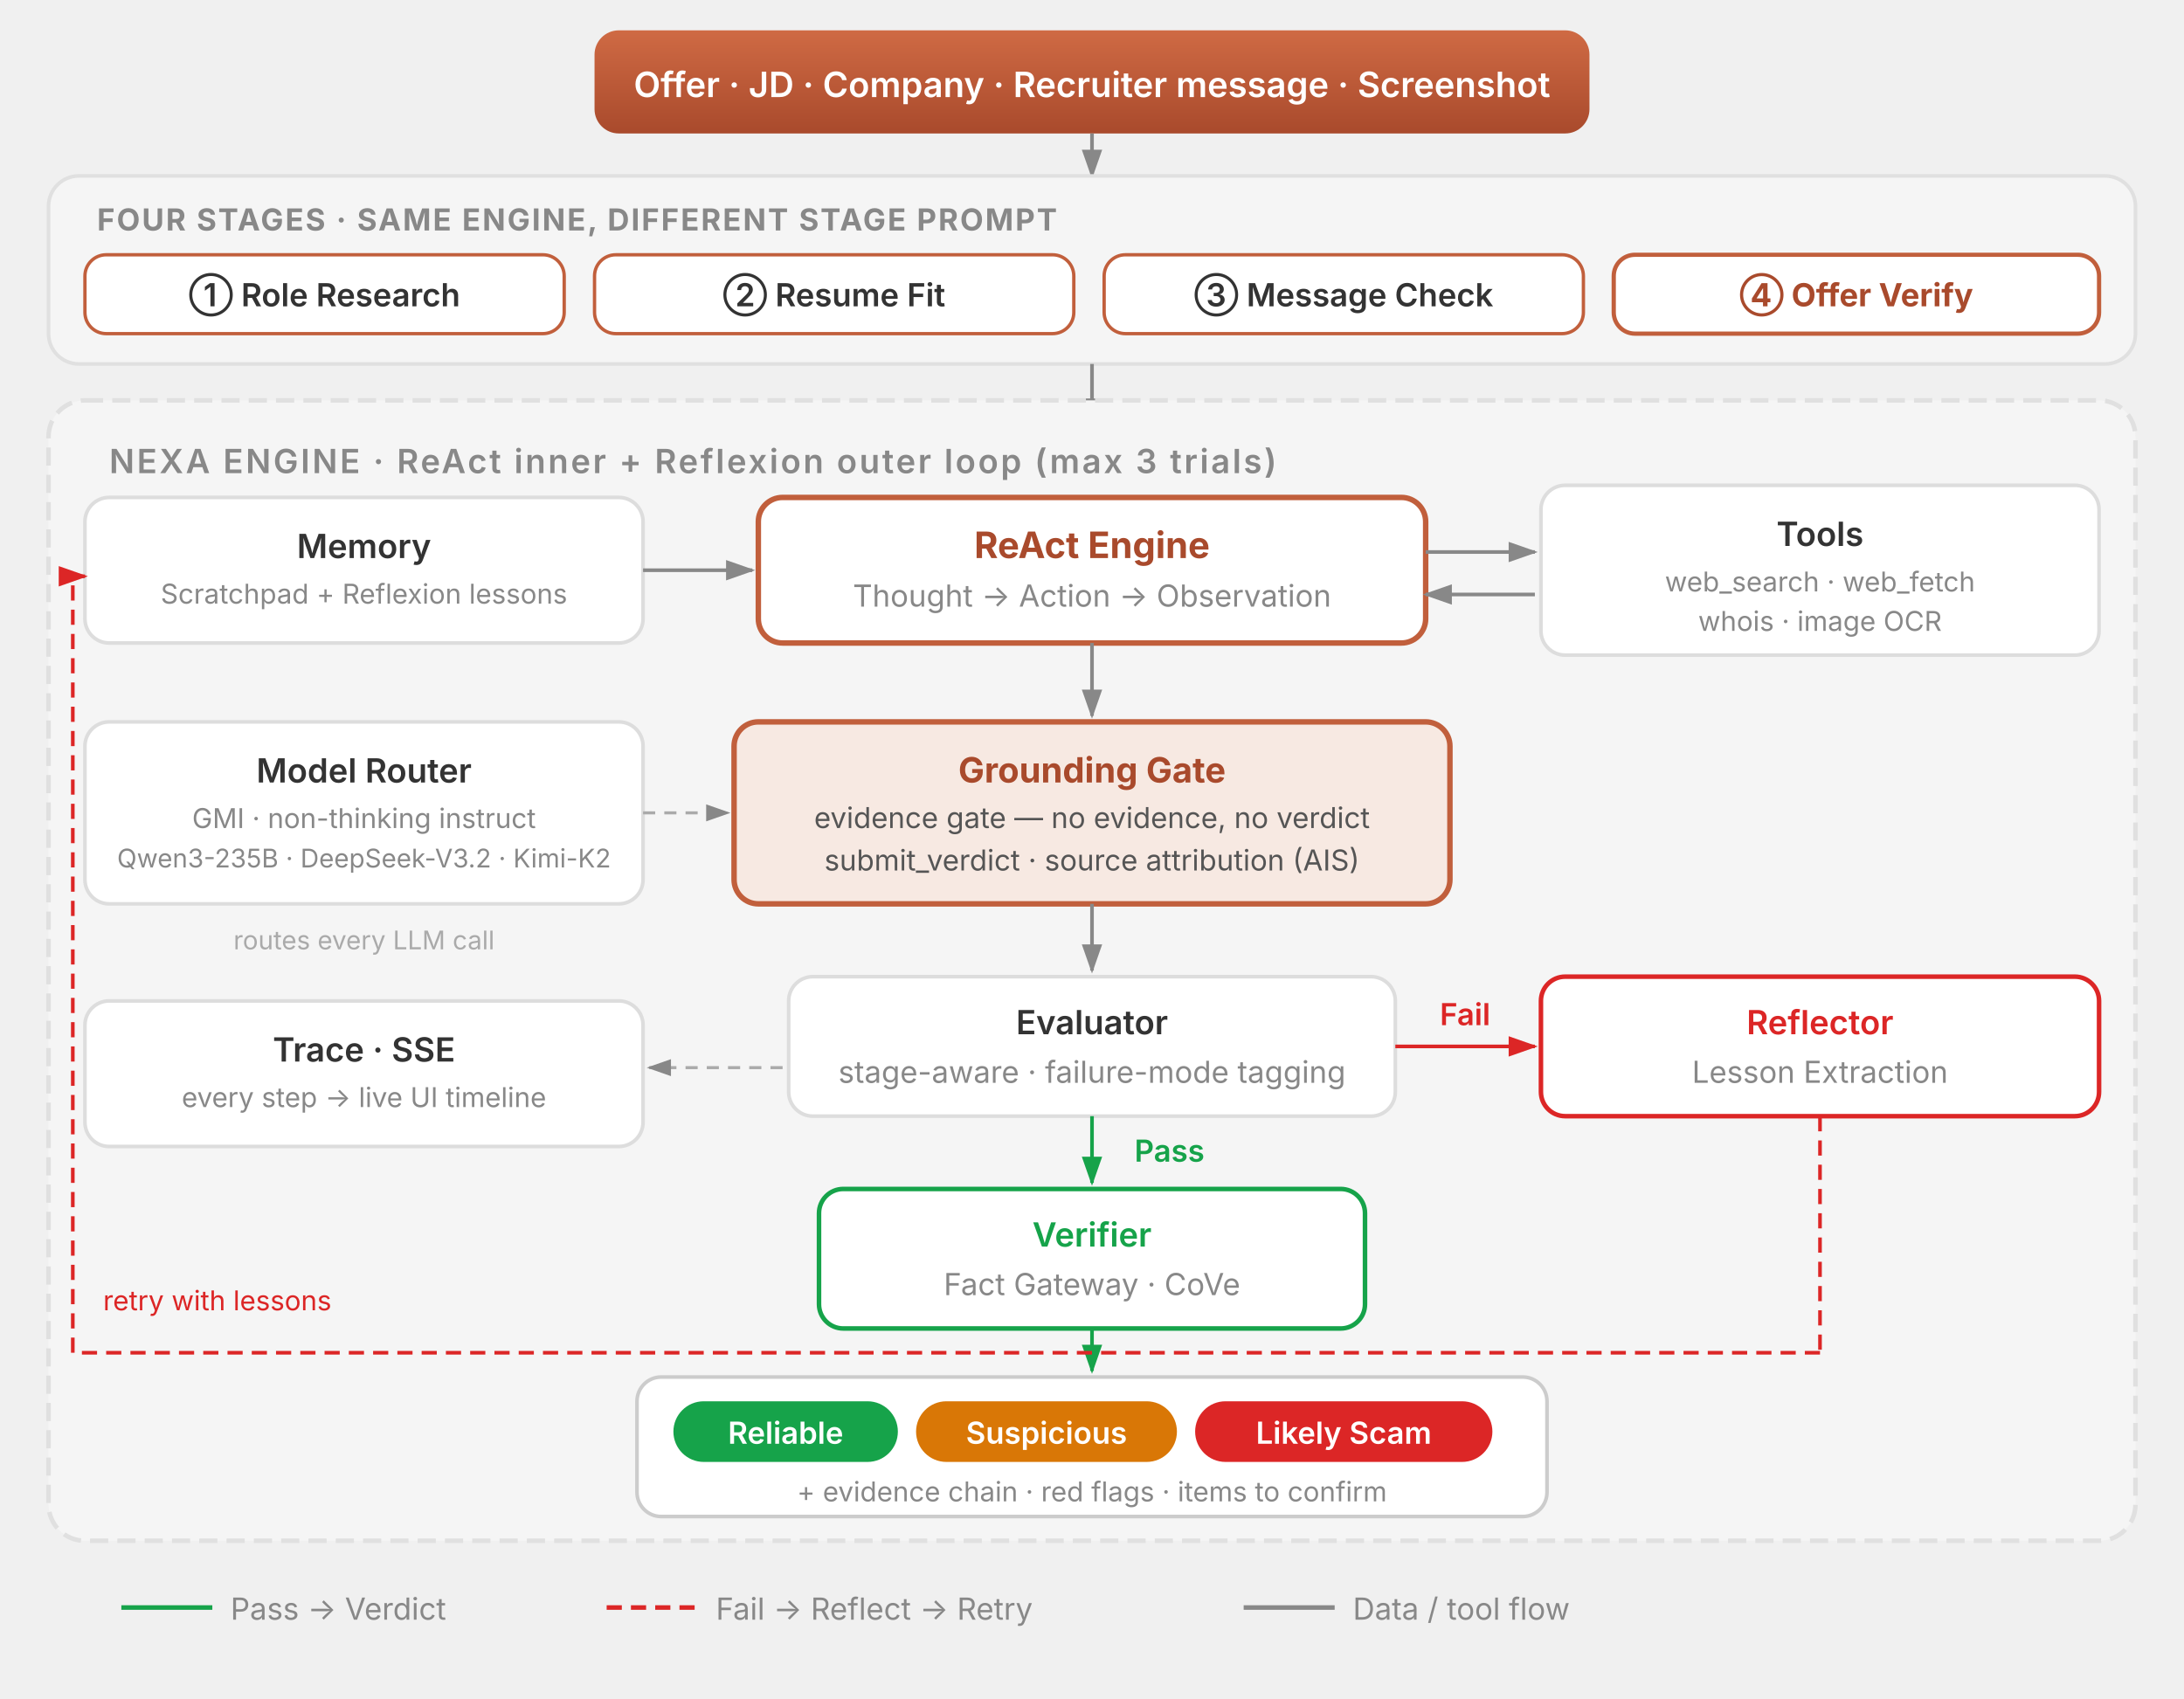
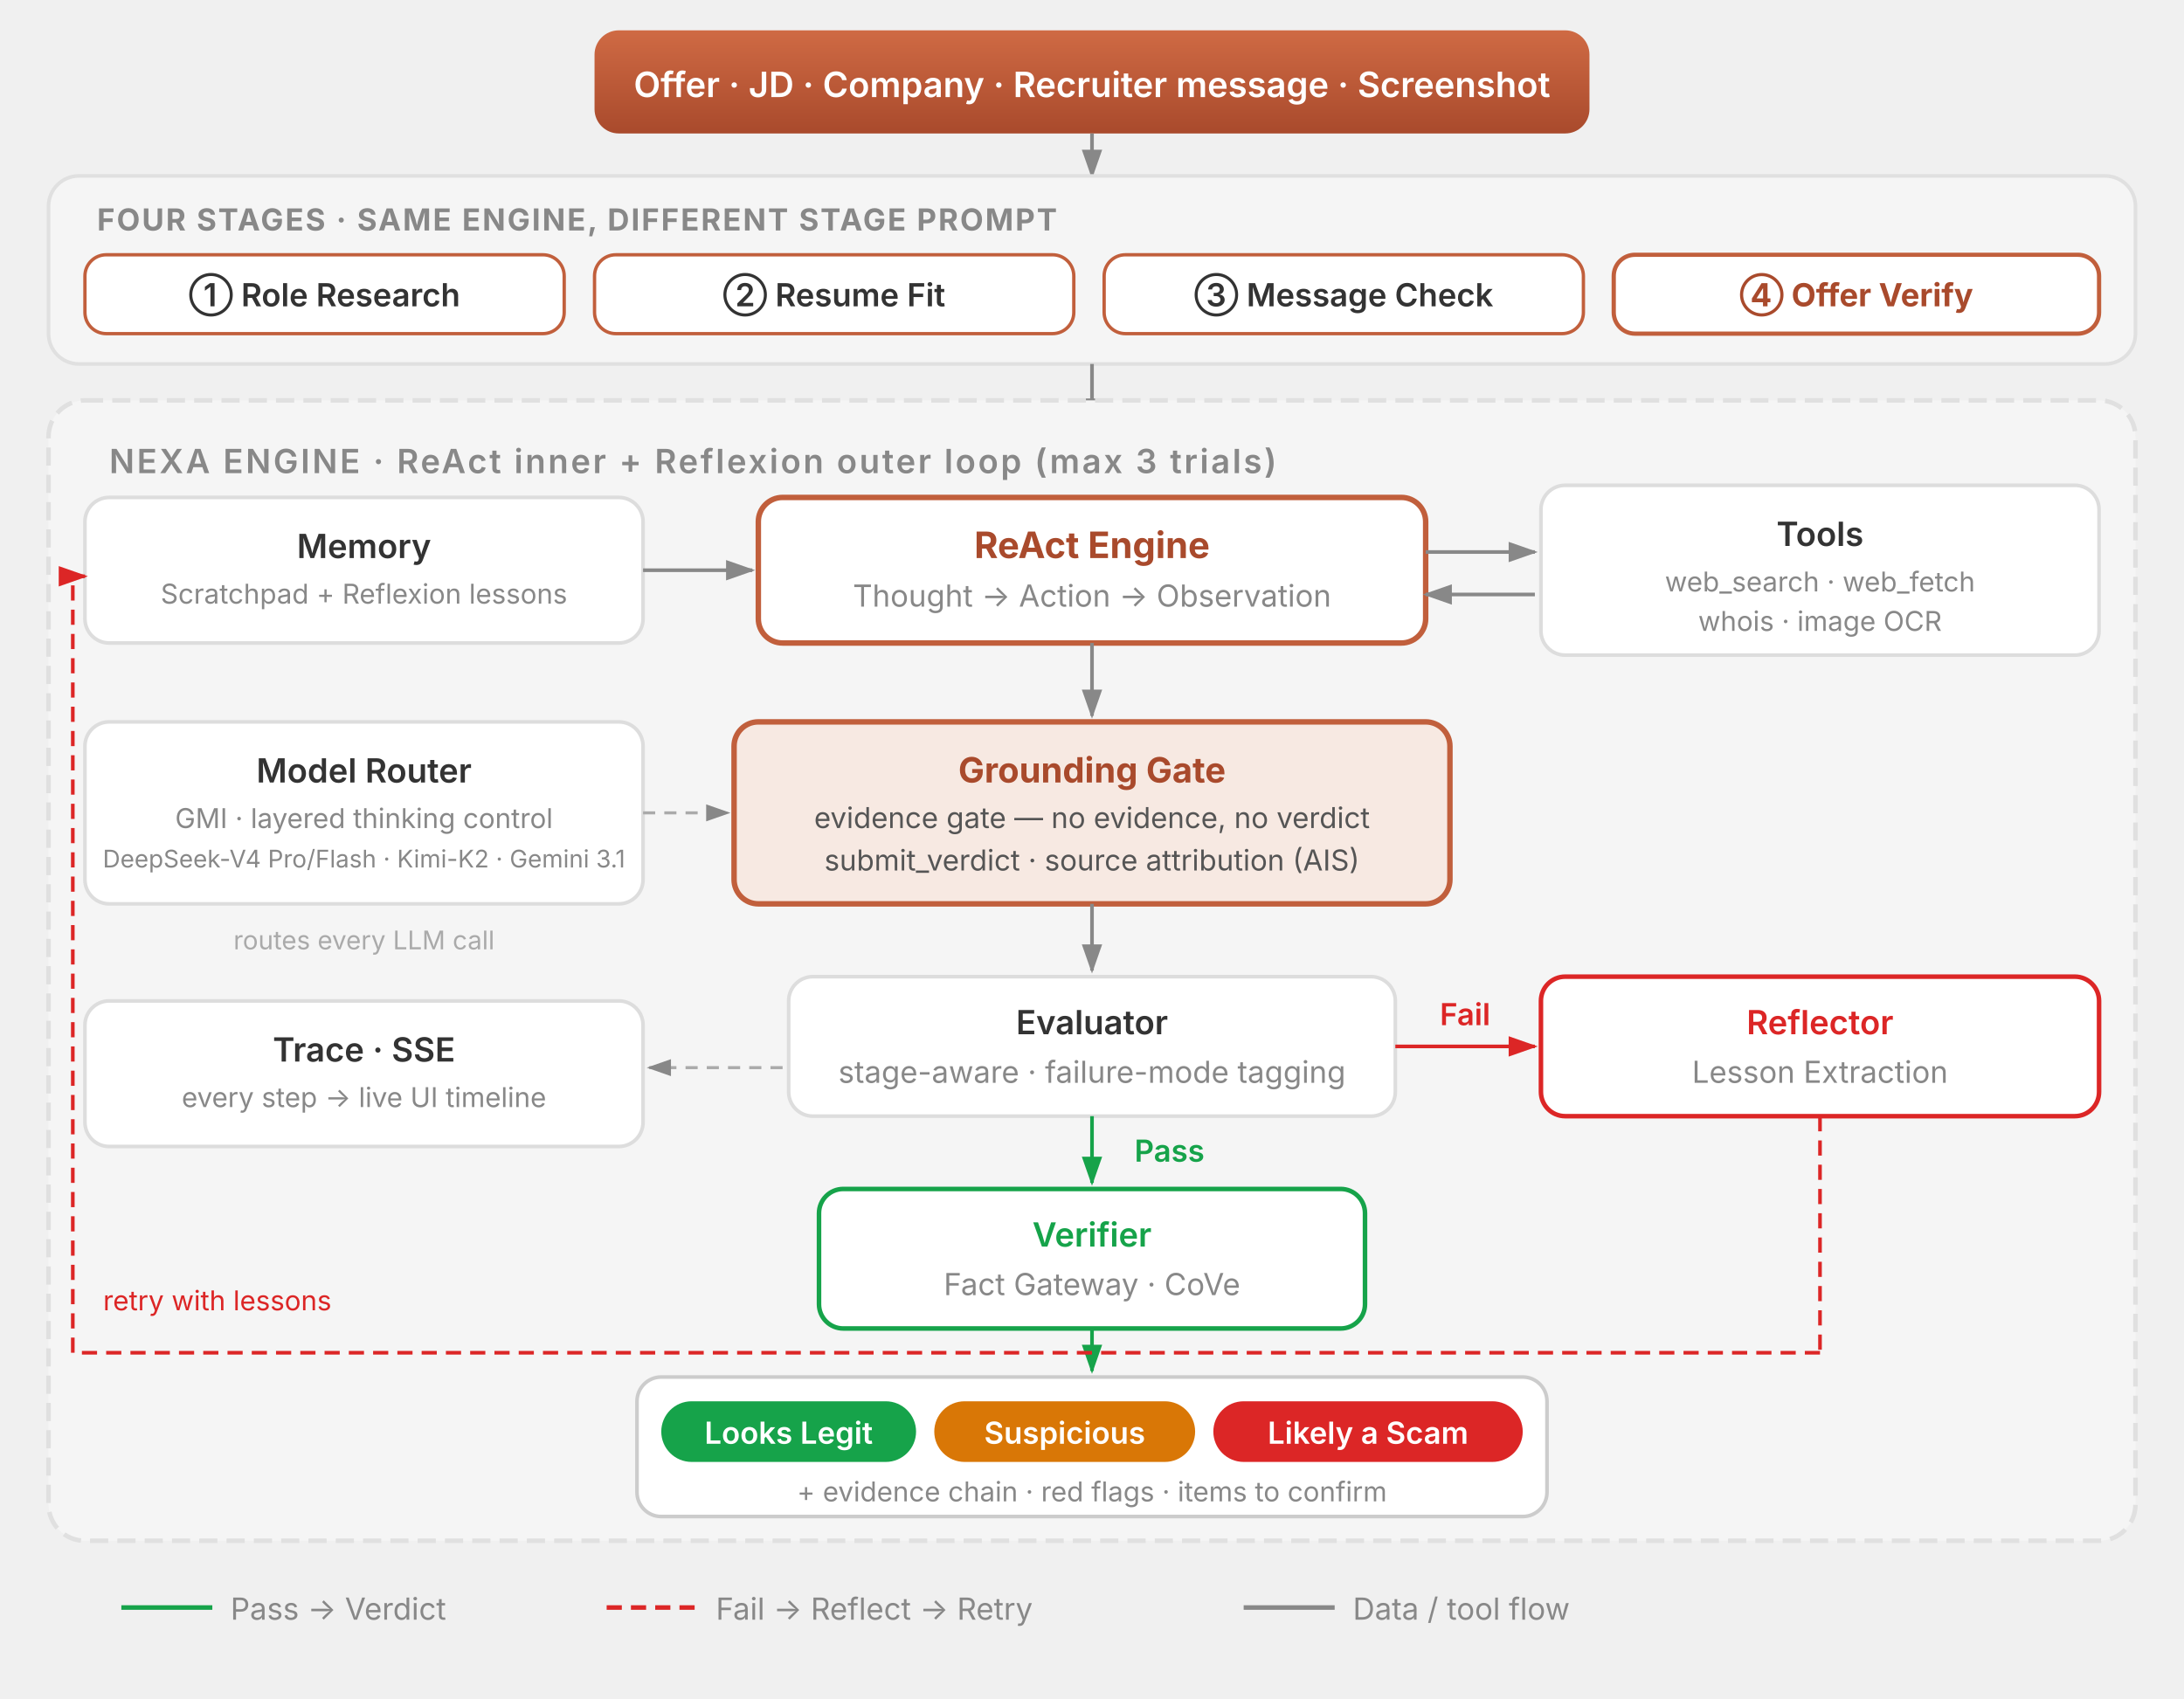
<svg xmlns="http://www.w3.org/2000/svg" viewBox="0 0 720 560" role="img" style="font-family: -apple-system, BlinkMacSystemFont, 'Segoe UI', sans-serif;">
  <defs>
    <marker id="arrow" viewBox="0 0 10 7" refX="9" refY="3.5" markerWidth="8" markerHeight="6" orient="auto">
      <path d="M 0 0 L 10 3.5 L 0 7 z" fill="#888" />
    </marker>
    <marker id="arrow-green" viewBox="0 0 10 7" refX="9" refY="3.5" markerWidth="8" markerHeight="6" orient="auto">
      <path d="M 0 0 L 10 3.5 L 0 7 z" fill="#16a34a" />
    </marker>
    <marker id="arrow-red" viewBox="0 0 10 7" refX="9" refY="3.5" markerWidth="8" markerHeight="6" orient="auto">
      <path d="M 0 0 L 10 3.5 L 0 7 z" fill="#dc2626" />
    </marker>
    <marker id="arrow-brand" viewBox="0 0 10 7" refX="9" refY="3.5" markerWidth="8" markerHeight="6" orient="auto">
      <path d="M 0 0 L 10 3.5 L 0 7 z" fill="#C15F3C" />
    </marker>
    <linearGradient id="oc-brand" x1="0" y1="0" x2="0" y2="1">
      <stop offset="0" stop-color="#CF6A44" />
      <stop offset="1" stop-color="#A94A2C" />
    </linearGradient>
  </defs>
  <rect x="196" y="10" width="328" height="34" rx="8" fill="url(#oc-brand)" />
  <text x="360" y="32" text-anchor="middle" font-size="11.5" font-weight="600" fill="#fff">Offer · JD · Company · Recruiter message · Screenshot</text>
  <line x1="360" y1="44" x2="360" y2="58" stroke="var(--text-muted, #888)" stroke-width="1.2" marker-end="url(#arrow)" />
  <rect x="16" y="58" width="688" height="62" rx="10" fill="var(--diagram-bg, #f5f5f5)" stroke="var(--border, #e0e0e0)" stroke-width="1.2" />
  <text x="32" y="76" font-size="10" font-weight="700" fill="var(--text-muted, #888)" letter-spacing="0.06em">FOUR STAGES · SAME ENGINE, DIFFERENT STAGE PROMPT</text>
  <g>
    <rect x="28" y="84" width="158" height="26" rx="7" fill="var(--card-bg, #fff)" stroke="#C15F3C" stroke-width="1.1" />
    <text x="107" y="101" text-anchor="middle" font-size="10.5" font-weight="600" fill="var(--text, #333)">① Role Research</text>
    <rect x="196" y="84" width="158" height="26" rx="7" fill="var(--card-bg, #fff)" stroke="#C15F3C" stroke-width="1.1" />
    <text x="275" y="101" text-anchor="middle" font-size="10.5" font-weight="600" fill="var(--text, #333)">② Resume Fit</text>
    <rect x="364" y="84" width="158" height="26" rx="7" fill="var(--card-bg, #fff)" stroke="#C15F3C" stroke-width="1.1" />
    <text x="443" y="101" text-anchor="middle" font-size="10.5" font-weight="600" fill="var(--text, #333)">③ Message Check</text>
    <rect x="532" y="84" width="160" height="26" rx="7" fill="var(--card-bg, #fff)" stroke="#C15F3C" stroke-width="1.4" />
    <text x="612" y="101" text-anchor="middle" font-size="10.5" font-weight="700" fill="#A94A2C">④ Offer Verify</text>
  </g>
  <line x1="360" y1="120" x2="360" y2="140" stroke="var(--text-muted, #888)" stroke-width="1.2" marker-end="url(#arrow)" />
  <rect x="16" y="132" width="688" height="376" rx="12" fill="var(--diagram-bg, #f5f5f5)" stroke="var(--border, #e0e0e0)" stroke-width="1.5" stroke-dasharray="6 3" />
  <text x="36" y="156" font-size="11" font-weight="600" fill="var(--text-muted, #888)" letter-spacing="0.07em">NEXA ENGINE · ReAct inner + Reflexion outer loop (max 3 trials)</text>
  <rect x="28" y="164" width="184" height="48" rx="8" fill="var(--card-bg, #fff)" stroke="var(--border, #ddd)" stroke-width="1.2" />
  <text x="120" y="184" text-anchor="middle" font-size="11" font-weight="600" fill="var(--text, #333)">Memory</text>
  <text x="120" y="199" text-anchor="middle" font-size="9" fill="var(--text-muted, #888)">Scratchpad + Reflexion lessons</text>
  <line x1="212" y1="188" x2="248" y2="188" stroke="var(--text-muted, #888)" stroke-width="1.2" marker-end="url(#arrow)" />
  <rect x="250" y="164" width="220" height="48" rx="8" fill="var(--card-bg, #fff)" stroke="#C15F3C" stroke-width="1.8" />
  <text x="360" y="184" text-anchor="middle" font-size="12" font-weight="700" fill="#A94A2C">ReAct Engine</text>
  <text x="360" y="200" text-anchor="middle" font-size="10" fill="var(--text-muted, #888)">Thought → Action → Observation</text>
  <rect x="508" y="160" width="184" height="56" rx="8" fill="var(--card-bg, #fff)" stroke="var(--border, #ddd)" stroke-width="1.2" />
  <text x="600" y="180" text-anchor="middle" font-size="11" font-weight="600" fill="var(--text, #333)">Tools</text>
  <text x="600" y="195" text-anchor="middle" font-size="9" fill="var(--text-muted, #888)">web_search · web_fetch</text>
  <text x="600" y="208" text-anchor="middle" font-size="9" fill="var(--text-muted, #888)">whois · image OCR</text>
  <line x1="470" y1="182" x2="506" y2="182" stroke="var(--text-muted, #888)" stroke-width="1.2" marker-end="url(#arrow)" />
  <line x1="506" y1="196" x2="470" y2="196" stroke="var(--text-muted, #888)" stroke-width="1.2" marker-end="url(#arrow)" />
  <line x1="360" y1="212" x2="360" y2="236" stroke="var(--text-muted, #888)" stroke-width="1.2" marker-end="url(#arrow)" />
  <rect x="242" y="238" width="236" height="60" rx="8" fill="var(--gate-bg, #f7e9e2)" stroke="#C15F3C" stroke-width="1.8" />
  <text x="360" y="258" text-anchor="middle" font-size="11.5" font-weight="700" fill="#A94A2C">Grounding Gate</text>
  <text x="360" y="273" text-anchor="middle" font-size="9.5" fill="var(--text, #555)">evidence gate — no evidence, no verdict</text>
  <text x="360" y="287" text-anchor="middle" font-size="9.5" fill="var(--text, #555)">submit_verdict · source attribution (AIS)</text>
  <line x1="360" y1="298" x2="360" y2="320" stroke="var(--text-muted, #888)" stroke-width="1.2" marker-end="url(#arrow)" />
  <rect x="260" y="322" width="200" height="46" rx="8" fill="var(--card-bg, #fff)" stroke="var(--border, #ddd)" stroke-width="1.2" />
  <text x="360" y="341" text-anchor="middle" font-size="11" font-weight="600" fill="var(--text, #333)">Evaluator</text>
  <text x="360" y="357" text-anchor="middle" font-size="10" fill="var(--text-muted, #888)">stage-aware · failure-mode tagging</text>
  <line x1="460" y1="345" x2="506" y2="345" stroke="#dc2626" stroke-width="1.2" marker-end="url(#arrow-red)" />
  <text x="483" y="338" text-anchor="middle" font-size="10" font-weight="600" fill="#dc2626">Fail</text>
  <rect x="508" y="322" width="184" height="46" rx="8" fill="var(--card-bg, #fff)" stroke="#dc2626" stroke-width="1.5" />
  <text x="600" y="341" text-anchor="middle" font-size="11" font-weight="600" fill="#dc2626">Reflector</text>
  <text x="600" y="357" text-anchor="middle" font-size="10" fill="var(--text-muted, #888)">Lesson Extraction</text>
  <line x1="360" y1="368" x2="360" y2="390" stroke="#16a34a" stroke-width="1.2" marker-end="url(#arrow-green)" />
  <text x="374" y="383" font-size="10" font-weight="600" fill="#16a34a">Pass</text>
  <rect x="270" y="392" width="180" height="46" rx="8" fill="var(--card-bg, #fff)" stroke="#16a34a" stroke-width="1.5" />
  <text x="360" y="411" text-anchor="middle" font-size="11" font-weight="600" fill="#16a34a">Verifier</text>
  <text x="360" y="427" text-anchor="middle" font-size="10" fill="var(--text-muted, #888)">Fact Gateway · CoVe</text>
  <line x1="360" y1="438" x2="360" y2="452" stroke="#16a34a" stroke-width="1.2" marker-end="url(#arrow-green)" />
  <rect x="210" y="454" width="300" height="46" rx="8" fill="var(--card-bg, #fff)" stroke="var(--border, #ccc)" stroke-width="1.2" />
-   <rect x="222" y="462" width="74" height="20" rx="10" fill="#16a34a" />
-   <text x="259" y="476" text-anchor="middle" font-size="10" font-weight="600" fill="#fff">Reliable</text>
-   <rect x="302" y="462" width="86" height="20" rx="10" fill="#d97706" />
-   <text x="345" y="476" text-anchor="middle" font-size="10" font-weight="600" fill="#fff">Suspicious</text>
-   <rect x="394" y="462" width="98" height="20" rx="10" fill="#dc2626" />
-   <text x="443" y="476" text-anchor="middle" font-size="10" font-weight="600" fill="#fff">Likely Scam</text>
+   <rect x="218" y="462" width="84" height="20" rx="10" fill="#16a34a" />
+   <text x="260" y="476" text-anchor="middle" font-size="10" font-weight="600" fill="#fff">Looks Legit</text>
+   <rect x="308" y="462" width="86" height="20" rx="10" fill="#d97706" />
+   <text x="351" y="476" text-anchor="middle" font-size="10" font-weight="600" fill="#fff">Suspicious</text>
+   <rect x="400" y="462" width="102" height="20" rx="10" fill="#dc2626" />
+   <text x="451" y="476" text-anchor="middle" font-size="10" font-weight="600" fill="#fff">Likely a Scam</text>
  <text x="360" y="495" text-anchor="middle" font-size="9" fill="var(--text-muted, #888)">+ evidence chain · red flags · items to confirm</text>
  <rect x="28" y="238" width="184" height="60" rx="8" fill="var(--card-bg, #fff)" stroke="var(--border, #ddd)" stroke-width="1.2" />
  <text x="120" y="258" text-anchor="middle" font-size="11" font-weight="600" fill="var(--text, #333)">Model Router</text>
-   <text x="120" y="273" text-anchor="middle" font-size="9" fill="var(--text-muted, #888)">GMI · non-thinking instruct</text>
-   <text x="120" y="286" text-anchor="middle" font-size="8.5" fill="var(--text-muted, #888)">Qwen3-235B · DeepSeek-V3.2 · Kimi-K2</text>
+   <text x="120" y="273" text-anchor="middle" font-size="9" fill="var(--text-muted, #888)">GMI · layered thinking control</text>
+   <text x="120" y="286" text-anchor="middle" font-size="8" fill="var(--text-muted, #888)">DeepSeek-V4 Pro/Flash · Kimi-K2 · Gemini 3.1</text>
  <line x1="212" y1="268" x2="240" y2="268" stroke="var(--text-muted, #aaa)" stroke-width="1" stroke-dasharray="4 3" marker-end="url(#arrow)" />
  <text x="120" y="313" text-anchor="middle" font-size="8.5" fill="var(--text-muted, #aaa)">routes every LLM call</text>
  <rect x="28" y="330" width="184" height="48" rx="8" fill="var(--card-bg, #fff)" stroke="var(--border, #ddd)" stroke-width="1.2" />
  <text x="120" y="350" text-anchor="middle" font-size="11" font-weight="600" fill="var(--text, #333)">Trace · SSE</text>
  <text x="120" y="365" text-anchor="middle" font-size="9" fill="var(--text-muted, #888)">every step → live UI timeline</text>
  <line x1="258" y1="352" x2="214" y2="352" stroke="var(--text-muted, #aaa)" stroke-width="1" stroke-dasharray="4 3" marker-end="url(#arrow)" />
  <line x1="600" y1="368" x2="600" y2="446" stroke="#dc2626" stroke-width="1.2" stroke-dasharray="5 3" />
  <line x1="600" y1="446" x2="24" y2="446" stroke="#dc2626" stroke-width="1.2" stroke-dasharray="5 3" />
  <line x1="24" y1="446" x2="24" y2="190" stroke="#dc2626" stroke-width="1.2" stroke-dasharray="5 3" />
  <line x1="24" y1="190" x2="28" y2="190" stroke="#dc2626" stroke-width="1.2" stroke-dasharray="5 3" marker-end="url(#arrow-red)" />
  <text x="34" y="432" font-size="9" fill="#dc2626">retry with lessons</text>
  <line x1="40" y1="530" x2="70" y2="530" stroke="#16a34a" stroke-width="1.5" />
  <text x="76" y="534" font-size="10" fill="var(--text-muted, #888)">Pass → Verdict</text>
  <line x1="200" y1="530" x2="230" y2="530" stroke="#dc2626" stroke-width="1.5" stroke-dasharray="5 3" />
  <text x="236" y="534" font-size="10" fill="var(--text-muted, #888)">Fail → Reflect → Retry</text>
  <line x1="410" y1="530" x2="440" y2="530" stroke="var(--text-muted, #888)" stroke-width="1.5" />
  <text x="446" y="534" font-size="10" fill="var(--text-muted, #888)">Data / tool flow</text>
</svg>
